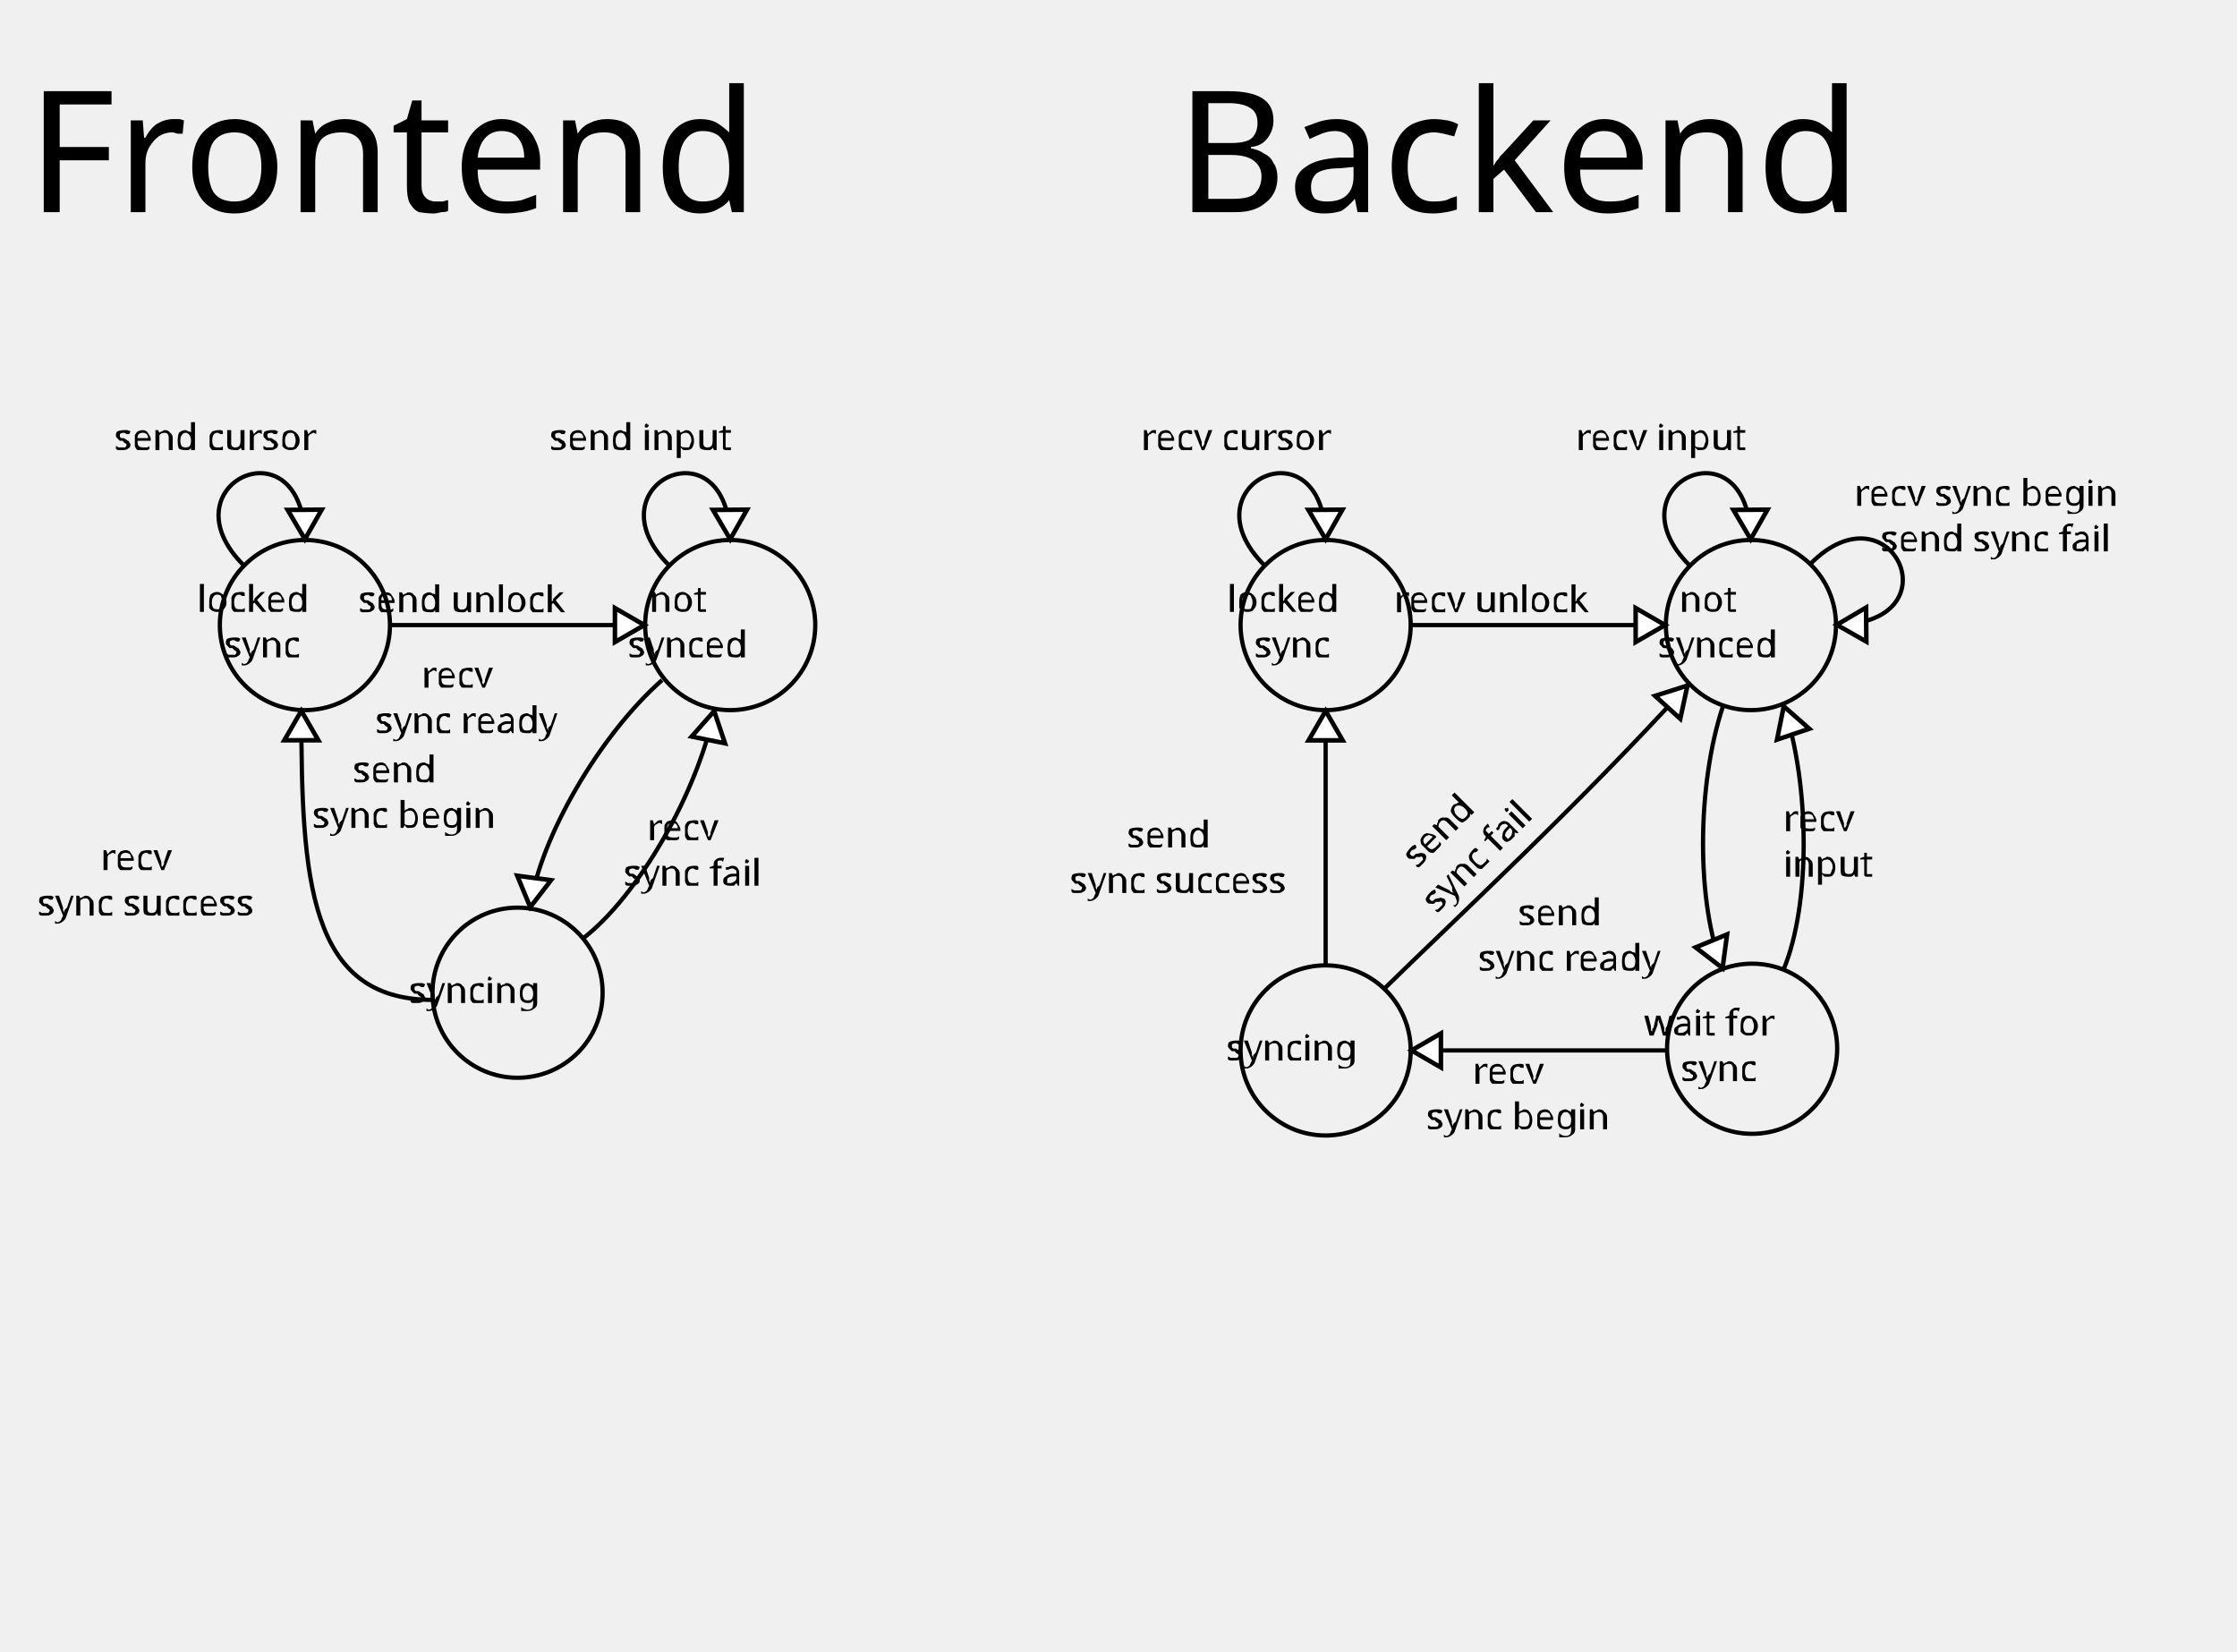
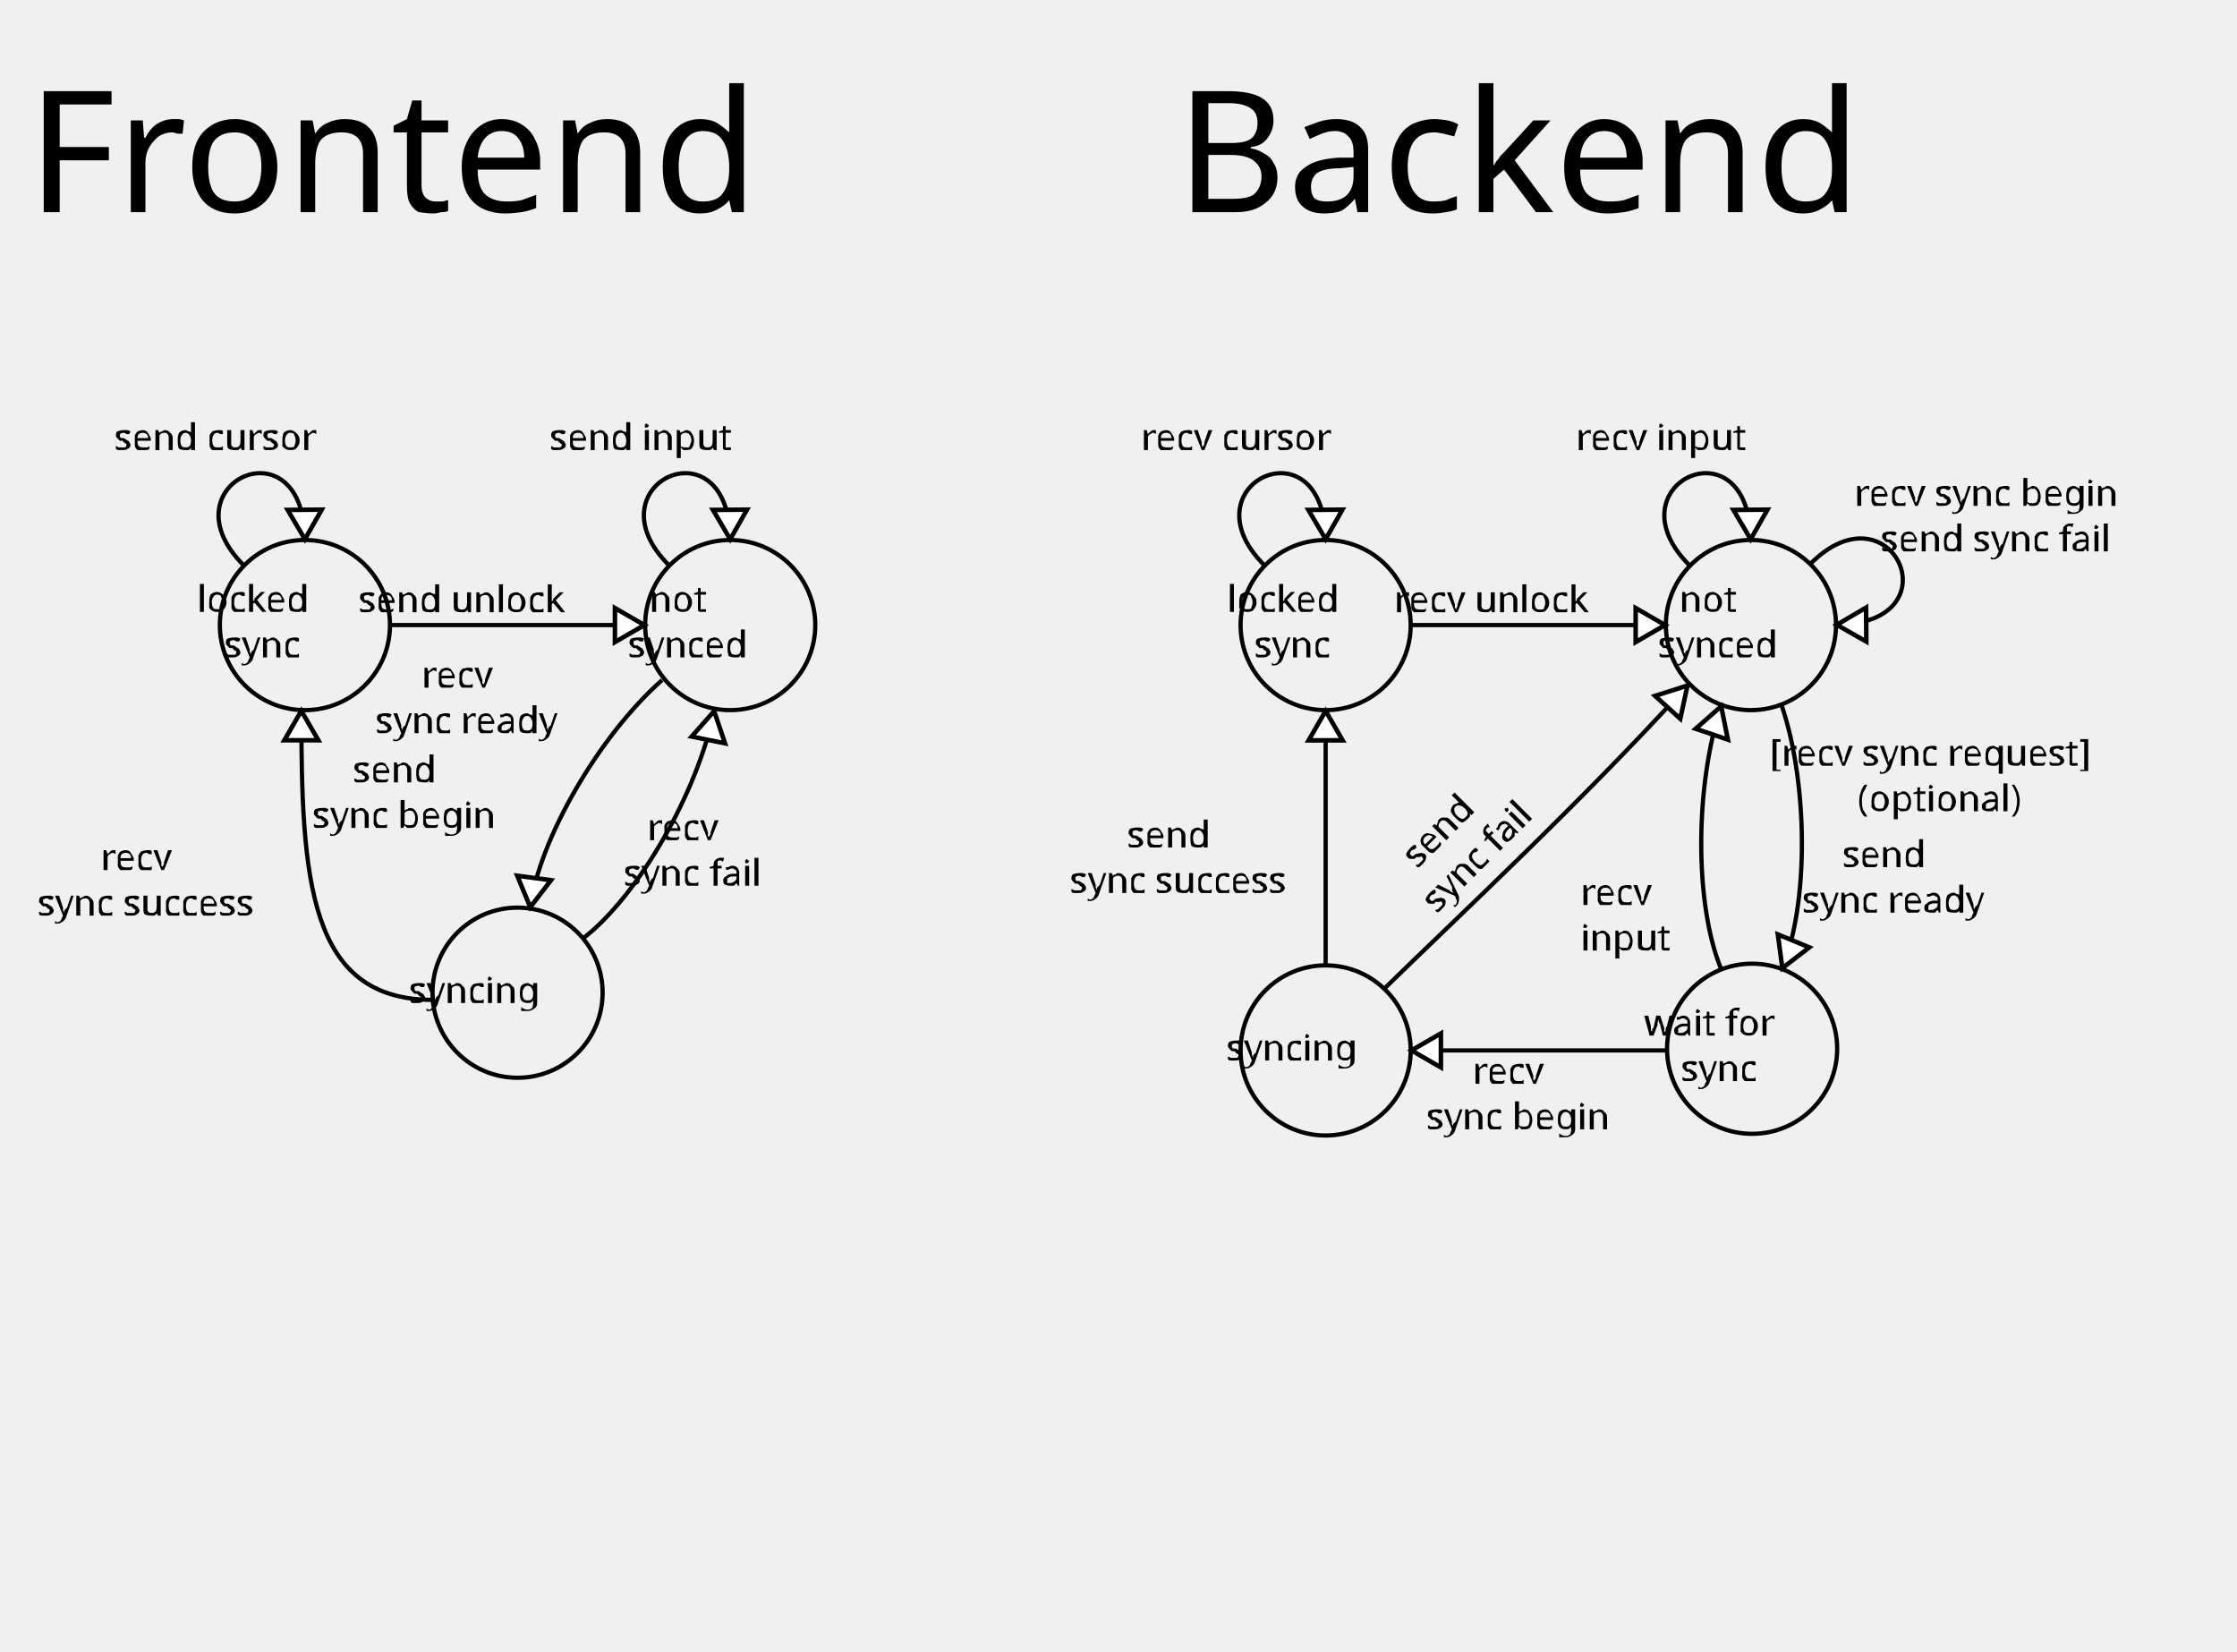
<svg xmlns="http://www.w3.org/2000/svg" width="26.299" height="19.418" id="svg2" version="1.1">
  <defs id="defs4">
    <marker orient="auto" refY="0" refX="0" id="TriangleOutL" style="overflow:visible">
      <path id="path3923" d="m 5.77,0 -8.65,5 0,-10 8.65,5 z" style="fill-rule:evenodd;stroke:#000000;stroke-width:1pt" transform="scale(0.8,0.8)" />
    </marker>
    <marker orient="auto" refY="0" refX="0" id="EmptyTriangleOutL" style="overflow:visible">
      <path id="path3941" d="m 5.77,0 -8.65,5 0,-10 8.65,5 z" style="fill:#ffffff;fill-rule:evenodd;stroke:#000000;stroke-width:1pt" transform="matrix(0.8,0,0,0.8,-4.8,0)" />
    </marker>
    <marker orient="auto" refY="0" refX="0" id="TriangleOutM" style="overflow:visible">
      <path id="path3926" d="m 5.77,0 -8.65,5 0,-10 8.65,5 z" style="fill-rule:evenodd;stroke:#000000;stroke-width:1pt" transform="scale(0.4,0.4)" />
    </marker>
    <marker orient="auto" refY="0" refX="0" id="Arrow1Mend" style="overflow:visible">
      <path id="path3790" d="M 0,0 5,-5 -12.5,0 5,5 0,0 z" style="fill-rule:evenodd;stroke:#000000;stroke-width:1pt" transform="matrix(-0.4,0,0,-0.4,-4,0)" />
    </marker>
    <marker orient="auto" refY="0" refX="0" id="Arrow2Lend" style="overflow:visible">
      <path id="path3802" style="fill-rule:evenodd;stroke-width:0.625;stroke-linejoin:round" d="M 8.719,4.034 -2.207,0.016 8.719,-4.002 c -1.745,2.372 -1.735,5.617 -6e-7,8.035 z" transform="matrix(-1.1,0,0,-1.1,-1.1,0)" />
    </marker>
  </defs>
  <g id="layer1" transform="translate(-329.4154,-365.0143)">
    <g id="g4186">
      <path d="m 346,372.362 c 0,0.552 -0.448,1 -1,1 -0.552,0 -1,-0.448 -1,-1 0,-0.552 0.448,-1 1,-1 0.552,0 1,0.448 1,1 z" id="path2987" style="fill:none;stroke:#000000;stroke-width:0.05;stroke-miterlimit:4;stroke-opacity:1;stroke-dasharray:none" />
      <text id="text3757" y="372.209" x="345.001" style="font-size:0.429px;font-style:normal;font-variant:normal;font-weight:normal;font-stretch:normal;text-align:center;line-height:125%;letter-spacing:0px;word-spacing:0px;text-anchor:middle;fill:#000000;fill-opacity:1;stroke:none;font-family:Fira Sans;-inkscape-font-specification:Fira Sans" xml:space="preserve">
        <tspan y="372.209" x="345.001" id="tspan3759">locked</tspan>
        <tspan id="tspan3761" y="372.745" x="345.001">sync</tspan>
      </text>
    </g>
    <g id="g4208">
      <path transform="translate(5,0)" style="fill:none;stroke:#000000;stroke-width:0.05;stroke-miterlimit:4;stroke-opacity:1;stroke-dasharray:none" id="path3763" d="m 346,372.362 c 0,0.552 -0.448,1 -1,1 -0.552,0 -1,-0.448 -1,-1 0,-0.552 0.448,-1 1,-1 0.552,0 1,0.448 1,1 z" />
      <text xml:space="preserve" style="font-size:0.429px;font-style:normal;font-variant:normal;font-weight:normal;font-stretch:normal;text-align:center;line-height:125%;letter-spacing:0px;word-spacing:0px;text-anchor:middle;fill:#000000;fill-opacity:1;stroke:none;font-family:Fira Sans;-inkscape-font-specification:Fira Sans" x="350.001" y="372.209" id="text3765">
        <tspan x="350.001" y="372.209" id="tspan3769">not</tspan>
        <tspan id="tspan3773" x="350.001" y="372.745">synced</tspan>
      </text>
    </g>
    <g id="g4192">
      <path id="path3775" d="m 346,372.362 3,0" style="fill:none;stroke:#000000;stroke-width:0.05;stroke-linecap:butt;stroke-linejoin:miter;stroke-miterlimit:4;stroke-opacity:1;stroke-dasharray:none;marker-end:url(#EmptyTriangleOutL)" />
      <text xml:space="preserve" style="font-size:0.429px;font-style:normal;font-variant:normal;font-weight:normal;font-stretch:normal;text-align:center;line-height:125%;letter-spacing:0px;word-spacing:0px;text-anchor:middle;fill:#000000;fill-opacity:1;stroke:none;font-family:Fira Sans;-inkscape-font-specification:Fira Sans" x="347.339" y="372.212" id="text5167">
        <tspan x="347.339" y="372.212" id="tspan5171">recv unlock</tspan>
      </text>
    </g>
    <g id="g4197">
      <path id="path5175" d="m 349.283,371.665 c -0.967,-0.954 0.703,-1.732 0.714,-0.303" style="fill:none;stroke:#000000;stroke-width:0.05;stroke-linecap:butt;stroke-linejoin:miter;stroke-miterlimit:4;stroke-opacity:1;stroke-dasharray:none;marker-end:url(#EmptyTriangleOutL)" />
      <text id="text5377" y="370.304" x="349.337" style="font-size:0.429px;font-style:normal;font-variant:normal;font-weight:normal;font-stretch:normal;text-align:center;line-height:125%;letter-spacing:0px;word-spacing:0px;text-anchor:middle;fill:#000000;fill-opacity:1;stroke:none;font-family:Fira Sans;-inkscape-font-specification:Fira Sans" xml:space="preserve">
        <tspan id="tspan5379" y="370.304" x="349.337">recv input</tspan>
      </text>
    </g>
    <g id="g4202">
      <path style="fill:none;stroke:#000000;stroke-width:0.05;stroke-linecap:butt;stroke-linejoin:miter;stroke-miterlimit:4;stroke-opacity:1;stroke-dasharray:none;marker-end:url(#EmptyTriangleOutL)" d="m 350.697,371.645 c 0.954,-0.967 1.732,0.703 0.303,0.714" id="path5375" />
      <text xml:space="preserve" style="font-size:0.429px;font-style:normal;font-variant:normal;font-weight:normal;font-stretch:normal;text-align:center;line-height:125%;letter-spacing:0px;word-spacing:0px;text-anchor:middle;fill:#000000;fill-opacity:1;stroke:none;font-family:Fira Sans;-inkscape-font-specification:Fira Sans" x="353.266" y="370.962" id="text5381">
        <tspan x="353.266" y="370.962" id="tspan5383">recv sync begin</tspan>
        <tspan id="tspan5385" x="353.266" y="371.498">send sync fail</tspan>
      </text>
    </g>
    <g id="g4226">
      <path d="m 346,372.362 c 0,0.552 -0.448,1 -1,1 -0.552,0 -1,-0.448 -1,-1 0,-0.552 0.448,-1 1,-1 0.552,0 1,0.448 1,1 z" id="path5389" style="fill:none;stroke:#000000;stroke-width:0.05;stroke-miterlimit:4;stroke-opacity:1;stroke-dasharray:none" transform="translate(5.013932,4.980282)" />
      <text id="text5391" y="377.19" x="350.015" style="font-size:0.429px;font-style:normal;font-variant:normal;font-weight:normal;font-stretch:normal;text-align:center;line-height:125%;letter-spacing:0px;word-spacing:0px;text-anchor:middle;fill:#000000;fill-opacity:1;stroke:none;font-family:Fira Sans;-inkscape-font-specification:Fira Sans" xml:space="preserve">
        <tspan y="377.19" x="350.015" id="tspan5395">wait for</tspan>
        <tspan id="tspan6551" y="377.725" x="350.015">sync</tspan>
      </text>
    </g>
-     <g id="g4214">
-       <path id="path5403" d="m 349.674,373.308 c -0.312,0.926 -0.319,2.331 -0.004,3.095" style="fill:none;stroke:#000000;stroke-width:0.05;stroke-linecap:butt;stroke-linejoin:miter;stroke-miterlimit:4;stroke-opacity:1;stroke-dasharray:none;marker-start:none;marker-end:url(#EmptyTriangleOutL)" />
-       <text id="text6553" y="375.89" x="348.255" style="font-size:0.429px;font-style:normal;font-variant:normal;font-weight:normal;font-stretch:normal;text-align:center;line-height:125%;letter-spacing:0px;word-spacing:0px;text-anchor:middle;fill:#000000;fill-opacity:1;stroke:none;font-family:Fira Sans;-inkscape-font-specification:Fira Sans" xml:space="preserve">
-         <tspan id="tspan6555" y="375.89" x="348.255">send</tspan>
-         <tspan id="tspan6557" y="376.426" x="348.255">sync ready</tspan>
-       </text>
-     </g>
-     <g id="g4220">
-       <path style="fill:none;stroke:#000000;stroke-width:0.05;stroke-linecap:butt;stroke-linejoin:miter;stroke-miterlimit:4;stroke-opacity:1;stroke-dasharray:none;marker-end:url(#EmptyTriangleOutL)" d="m 350.387,376.403 c 0.315,-0.764 0.308,-2.169 -0.004,-3.095" id="path5407" />
-       <text xml:space="preserve" style="font-size:0.429px;font-style:normal;font-variant:normal;font-weight:normal;font-stretch:normal;text-align:center;line-height:125%;letter-spacing:0px;word-spacing:0px;text-anchor:middle;fill:#000000;fill-opacity:1;stroke:none;font-family:Fira Sans;-inkscape-font-specification:Fira Sans" x="351.301" y="374.785" id="text6559">
-         <tspan x="351.301" y="374.785" id="tspan6563">recv</tspan>
-         <tspan id="tspan6567" x="351.301" y="375.321">input</tspan>
-       </text>
-     </g>
+     <path style="fill:none;stroke:#000000;stroke-width:0.05;stroke-linecap:butt;stroke-linejoin:miter;stroke-miterlimit:4;stroke-opacity:1;stroke-dasharray:none;marker-start:none;marker-end:url(#EmptyTriangleOutL)" d="m 350.362,373.308 c 0.312,0.926 0.319,2.331 0.004,3.095" id="path5403" />
+     <text xml:space="preserve" style="font-size:0.429px;font-style:normal;font-variant:normal;font-weight:normal;font-stretch:normal;text-align:center;line-height:125%;letter-spacing:0px;word-spacing:0px;text-anchor:middle;fill:#000000;fill-opacity:1;stroke:none;font-family:Fira Sans;-inkscape-font-specification:Fira Sans" x="351.954" y="375.209" id="text6553">
+       <tspan x="351.954" y="375.209" id="tspan6555">send</tspan>
+       <tspan x="351.954" y="375.744" id="tspan6557">sync ready</tspan>
+     </text>
+     <path id="path5407" d="m 349.649,376.403 c -0.315,-0.764 -0.308,-2.169 0.004,-3.095" style="fill:none;stroke:#000000;stroke-width:0.05;stroke-linecap:butt;stroke-linejoin:miter;stroke-miterlimit:4;stroke-opacity:1;stroke-dasharray:none;marker-end:url(#EmptyTriangleOutL)" />
+     <text id="text6559" y="375.653" x="348.807" style="font-size:0.429px;font-style:normal;font-variant:normal;font-weight:normal;font-stretch:normal;text-align:center;line-height:125%;letter-spacing:0px;word-spacing:0px;text-anchor:middle;fill:#000000;fill-opacity:1;stroke:none;font-family:Fira Sans;-inkscape-font-specification:Fira Sans" xml:space="preserve">
+       <tspan id="tspan6563" y="375.653" x="348.807">recv</tspan>
+       <tspan y="376.189" x="348.807" id="tspan6567">input</tspan>
+     </text>
    <g id="g4181">
      <path transform="translate(1.5566359e-6,4.999998)" style="fill:none;stroke:#000000;stroke-width:0.05;stroke-miterlimit:4;stroke-opacity:1;stroke-dasharray:none" id="path6569" d="m 346,372.362 c 0,0.552 -0.448,1 -1,1 -0.552,0 -1,-0.448 -1,-1 0,-0.552 0.448,-1 1,-1 0.552,0 1,0.448 1,1 z" />
      <text xml:space="preserve" style="font-size:0.429px;font-style:normal;font-variant:normal;font-weight:normal;font-stretch:normal;text-align:center;line-height:125%;letter-spacing:0px;word-spacing:0px;text-anchor:middle;fill:#000000;fill-opacity:1;stroke:none;font-family:Fira Sans;-inkscape-font-specification:Fira Sans" x="344.994" y="377.483" id="text6571">
        <tspan x="344.994" y="377.483" id="tspan6575">syncing</tspan>
      </text>
    </g>
    <g id="g4232">
      <path id="path6579" d="m 349,377.362 -3,0" style="fill:none;stroke:#000000;stroke-width:0.05;stroke-linecap:butt;stroke-linejoin:miter;stroke-miterlimit:4;stroke-opacity:1;stroke-dasharray:none;marker-end:url(#EmptyTriangleOutL)" />
      <text id="text7155" y="377.754" x="347.65" style="font-size:0.429px;font-style:normal;font-variant:normal;font-weight:normal;font-stretch:normal;text-align:center;writing-mode:lr-tb;text-anchor:middle;fill:#000000;fill-opacity:1;stroke:none;font-family:Fira Sans;-inkscape-font-specification:Fira Sans" xml:space="preserve">
        <tspan y="377.754" x="347.65" id="tspan7157">recv</tspan>
        <tspan id="tspan7163" y="378.29" x="347.708">sync begin </tspan>
      </text>
    </g>
    <text xml:space="preserve" style="font-size:0.5px;font-style:normal;font-variant:normal;font-weight:normal;font-stretch:normal;text-align:center;writing-mode:lr-tb;text-anchor:middle;fill:none;stroke:#000000;stroke-width:0.05;stroke-linecap:butt;stroke-linejoin:miter;stroke-miterlimit:4;stroke-opacity:1;stroke-dasharray:none;font-family:Fira Sans;-inkscape-font-specification:Fira Sans" x="346.498" y="379.143" id="text7159">
      <tspan id="tspan7161" x="346.498" y="379.143" />
    </text>
    <g id="g4238">
      <path id="path6773" d="m 345.693,376.633 c 0.805,-0.789 2.32,-2.194 3.567,-3.567" style="fill:none;stroke:#000000;stroke-width:0.05;stroke-linecap:butt;stroke-linejoin:miter;stroke-miterlimit:4;stroke-opacity:1;stroke-dasharray:none;marker-end:url(#EmptyTriangleOutL)" />
      <text transform="matrix(0.7071068,-0.7071068,0.7071068,0.7071068,0,0)" id="text7165" y="510.043" x="-19.626" style="font-size:0.429px;font-style:normal;font-variant:normal;font-weight:normal;font-stretch:normal;text-align:center;writing-mode:lr-tb;text-anchor:middle;fill:#000000;fill-opacity:1;stroke:none;font-family:Fira Sans;-inkscape-font-specification:Fira Sans" xml:space="preserve">
        <tspan y="510.043" x="-19.626" id="tspan7167">send</tspan>
        <tspan id="tspan7169" y="510.579" x="-19.626">sync fail</tspan>
      </text>
    </g>
    <g id="g4175">
      <path id="path6771" d="m 345,376.362 0,-3" style="fill:none;stroke:#000000;stroke-width:0.05;stroke-linecap:butt;stroke-linejoin:miter;stroke-miterlimit:4;stroke-opacity:1;stroke-dasharray:none;marker-end:url(#EmptyTriangleOutL)" />
      <text id="text7171" y="374.976" x="343.657" style="font-size:0.429px;font-style:normal;font-variant:normal;font-weight:normal;font-stretch:normal;text-align:center;writing-mode:lr-tb;text-anchor:middle;fill:#000000;fill-opacity:1;stroke:none;font-family:Fira Sans;-inkscape-font-specification:Fira Sans" xml:space="preserve">
        <tspan y="374.976" x="343.657" id="tspan7173">send</tspan>
        <tspan id="tspan7175" y="375.512" x="343.657">sync success</tspan>
      </text>
    </g>
    <g id="g4136">
      <g id="g4090">
        <path d="m 346,372.362 c 0,0.552 -0.448,1 -1,1 -0.552,0 -1,-0.448 -1,-1 0,-0.552 0.448,-1 1,-1 0.552,0 1,0.448 1,1 z" id="path7196" style="fill:none;stroke:#000000;stroke-width:0.05;stroke-miterlimit:4;stroke-opacity:1;stroke-dasharray:none" transform="translate(-7,0)" />
        <text id="text7198" y="372.209" x="338.001" style="font-size:0.429px;font-style:normal;font-variant:normal;font-weight:normal;font-stretch:normal;text-align:center;line-height:125%;letter-spacing:0px;word-spacing:0px;text-anchor:middle;fill:#000000;fill-opacity:1;stroke:none;font-family:Fira Sans;-inkscape-font-specification:Fira Sans" xml:space="preserve">
          <tspan id="tspan7202" y="372.209" x="338.001">not</tspan>
          <tspan y="372.745" x="338.001" id="tspan7222">synced</tspan>
        </text>
      </g>
      <g id="g4084">
        <path transform="translate(-12,0)" style="fill:none;stroke:#000000;stroke-width:0.05;stroke-miterlimit:4;stroke-opacity:1;stroke-dasharray:none" id="path7204" d="m 346,372.362 c 0,0.552 -0.448,1 -1,1 -0.552,0 -1,-0.448 -1,-1 0,-0.552 0.448,-1 1,-1 0.552,0 1,0.448 1,1 z" />
        <text xml:space="preserve" style="font-size:0.429px;font-style:normal;font-variant:normal;font-weight:normal;font-stretch:normal;text-align:center;line-height:125%;letter-spacing:0px;word-spacing:0px;text-anchor:middle;fill:#000000;fill-opacity:1;stroke:none;font-family:Fira Sans;-inkscape-font-specification:Fira Sans" x="333.001" y="372.209" id="text7206">
          <tspan id="tspan7208" x="333.001" y="372.209">locked</tspan>
          <tspan x="333.001" y="372.745" id="tspan7210">sync</tspan>
        </text>
      </g>
      <g id="g4096">
        <path d="m 346,372.362 c 0,0.552 -0.448,1 -1,1 -0.552,0 -1,-0.448 -1,-1 0,-0.552 0.448,-1 1,-1 0.552,0 1,0.448 1,1 z" id="path7212" style="fill:none;stroke:#000000;stroke-width:0.05;stroke-miterlimit:4;stroke-opacity:1;stroke-dasharray:none" transform="translate(-9.500001,4.321425)" />
        <text id="text7214" y="376.804" x="335.494" style="font-size:0.429px;font-style:normal;font-variant:normal;font-weight:normal;font-stretch:normal;text-align:center;line-height:125%;letter-spacing:0px;word-spacing:0px;text-anchor:middle;fill:#000000;fill-opacity:1;stroke:none;font-family:Fira Sans;-inkscape-font-specification:Fira Sans" xml:space="preserve">
          <tspan id="tspan7218" y="376.804" x="335.494">syncing</tspan>
        </text>
      </g>
      <g id="g4131">
        <path style="fill:none;stroke:#000000;stroke-width:0.05;stroke-linecap:butt;stroke-linejoin:miter;stroke-miterlimit:4;stroke-opacity:1;stroke-dasharray:none;marker-end:url(#EmptyTriangleOutL)" d="m 334,372.362 3,0" id="path7226" />
        <text xml:space="preserve" style="font-size:0.429px;font-style:normal;font-variant:normal;font-weight:normal;font-stretch:normal;text-align:center;writing-mode:lr-tb;text-anchor:middle;fill:#000000;fill-opacity:1;stroke:none;font-family:Fira Sans;-inkscape-font-specification:Fira Sans" x="335.344" y="372.212" id="text7418">
          <tspan id="tspan7420" x="335.344" y="372.212">send unlock</tspan>
        </text>
      </g>
      <g id="g4125">
        <path style="fill:none;stroke:#000000;stroke-width:0.05;stroke-linecap:butt;stroke-linejoin:miter;stroke-miterlimit:4;stroke-opacity:1;stroke-dasharray:none;marker-end:url(#EmptyTriangleOutL)" d="m 336.269,376.046 c 0.655,-0.504 1.351,-1.725 1.544,-2.682" id="path7424" />
        <text id="text7426" y="374.891" x="338.058" style="font-size:0.429px;font-style:normal;font-variant:normal;font-weight:normal;font-stretch:normal;text-align:center;writing-mode:lr-tb;text-anchor:middle;fill:#000000;fill-opacity:1;stroke:none;font-family:Fira Sans;-inkscape-font-specification:Fira Sans" xml:space="preserve">
          <tspan y="374.891" x="338.058" id="tspan7428">recv</tspan>
          <tspan y="375.427" x="338.058" id="tspan3066">sync fail</tspan>
        </text>
      </g>
      <g id="g4115">
        <path id="path7422" d="m 337.199,373.009 c -0.733,0.646 -1.442,1.859 -1.551,2.678" style="fill:none;stroke:#000000;stroke-width:0.05;stroke-linecap:butt;stroke-linejoin:miter;stroke-miterlimit:4;stroke-opacity:1;stroke-dasharray:none;marker-start:none;marker-end:url(#EmptyTriangleOutL)" />
        <g id="g4107">
          <text id="text3068" y="373.098" x="335.514" style="font-size:0.429px;font-style:normal;font-variant:normal;font-weight:normal;font-stretch:normal;text-align:center;writing-mode:lr-tb;text-anchor:middle;fill:#000000;fill-opacity:1;stroke:none;font-family:Fira Sans;-inkscape-font-specification:Fira Sans" xml:space="preserve">
            <tspan y="373.098" x="335.514" id="tspan3070">recv</tspan>
            <tspan id="tspan3072" y="373.634" x="335.514">sync ready</tspan>
          </text>
          <text id="text3074" y="374.212" x="334.777" style="font-size:0.429px;font-style:normal;font-variant:normal;font-weight:normal;font-stretch:normal;text-align:center;writing-mode:lr-tb;text-anchor:middle;fill:#000000;fill-opacity:1;stroke:none;font-family:Fira Sans;-inkscape-font-specification:Fira Sans" xml:space="preserve">
            <tspan y="374.212" x="334.777" id="tspan3076">send</tspan>
            <tspan id="tspan3078" y="374.748" x="334.777">sync begin</tspan>
          </text>
        </g>
      </g>
      <g id="g4101">
        <path style="fill:none;stroke:#000000;stroke-width:0.05;stroke-linecap:butt;stroke-linejoin:miter;stroke-miterlimit:4;stroke-opacity:1;stroke-dasharray:none;marker-end:url(#EmptyTriangleOutL)" d="m 334.504,376.768 c -1.459,0 -1.546,-1.409 -1.546,-3.407" id="path3080" />
        <text xml:space="preserve" style="font-size:0.429px;font-style:normal;font-variant:normal;font-weight:normal;font-stretch:normal;text-align:center;writing-mode:lr-tb;text-anchor:middle;fill:#000000;fill-opacity:1;stroke:none;font-family:Fira Sans;-inkscape-font-specification:Fira Sans" x="331.632" y="375.242" id="text4070">
          <tspan id="tspan4072" x="331.632" y="375.242">recv</tspan>
          <tspan x="331.632" y="375.777" id="tspan4074">sync success</tspan>
        </text>
      </g>
    </g>
    <text xml:space="preserve" style="font-size:2px;font-style:normal;font-variant:normal;font-weight:normal;font-stretch:normal;text-align:center;writing-mode:lr-tb;text-anchor:middle;fill:#000000;fill-opacity:1;stroke:none;font-family:Fira Sans;-inkscape-font-specification:Fira Sans" x="335.334" y="367.51" id="text4076">
      <tspan id="tspan4078" x="335.334" y="367.51">Frontend</tspan>
    </text>
    <text xml:space="preserve" style="font-size:2px;font-style:normal;font-variant:normal;font-weight:normal;font-stretch:normal;text-align:center;writing-mode:lr-tb;text-anchor:middle;fill:#000000;fill-opacity:1;stroke:none;font-family:Fira Sans;-inkscape-font-specification:Fira Sans" x="348.566" y="367.51" id="text4080">
      <tspan id="tspan4082" x="348.566" y="367.51">Backend</tspan>
    </text>
    <text xml:space="preserve" style="font-size:0.8px;font-style:normal;font-variant:normal;font-weight:normal;font-stretch:normal;text-align:center;writing-mode:lr-tb;text-anchor:middle;fill:#000000;fill-opacity:1;stroke:none;font-family:Fira Sans;-inkscape-font-specification:Fira Sans" x="336.728" y="382.41" id="text4244">
      <tspan id="tspan4246" x="336.728" y="382.41" />
    </text>
    <g id="g4276" transform="translate(-0.2841054,2.055045)">
      <flowRoot transform="translate(-0.46421,-0.06313453)" style="font-size:0.5px;font-style:normal;font-variant:normal;font-weight:normal;font-stretch:normal;text-align:start;line-height:125%;writing-mode:lr-tb;text-anchor:start;fill:#000000;fill-opacity:1;stroke:none;font-family:Fira Sans;-inkscape-font-specification:Fira Sans" id="flowRoot4248" xml:space="preserve">
        <flowRegion id="flowRegion4250">
          <rect ry="0" style="font-size:0.5px;text-align:start;line-height:125%;writing-mode:lr-tb;text-anchor:start" y="378.811" x="332.156" height="2.336" width="21.325" id="rect4252" />
        </flowRegion>
        <flowPara id="flowPara4256">State transitions marked with recv will be taken only when one of the named message(s) are received. Other transitions may be taken based on events external to the protocol.</flowPara>
      </flowRoot>
      <flowRoot transform="translate(-0.45096,-2.308837)" style="font-size:0.5px;font-style:normal;font-variant:normal;font-weight:normal;font-stretch:normal;text-align:start;line-height:125%;writing-mode:lr-tb;text-anchor:start;fill:#000000;fill-opacity:1;stroke:none;font-family:Fira Sans;-inkscape-font-specification:Fira Sans" id="flowRoot4264" xml:space="preserve">
        <flowRegion id="flowRegion4266">
          <rect style="font-size:0.5px;line-height:125%" y="382.473" x="332.119" height="1.705" width="21.349" id="rect4268" />
        </flowRegion>
        <flowPara id="flowPara4270">Only when a transition marked with send is taken, will the named message be sent. Otherwise, no message will be sent.</flowPara>
      </flowRoot>
    </g>
    <g id="g4297" transform="translate(0.02409,0)">
      <path style="fill:none;stroke:#000000;stroke-width:0.05;stroke-linecap:butt;stroke-linejoin:miter;stroke-miterlimit:4;stroke-opacity:1;stroke-dasharray:none;marker-end:url(#EmptyTriangleOutL)" d="m 337.262,371.665 c -0.967,-0.954 0.703,-1.732 0.714,-0.303" id="path4288" />
      <text xml:space="preserve" style="font-size:0.429px;font-style:normal;font-variant:normal;font-weight:normal;font-stretch:normal;text-align:center;line-height:125%;letter-spacing:0px;word-spacing:0px;text-anchor:middle;fill:#000000;fill-opacity:1;stroke:none;font-family:Fira Sans;-inkscape-font-specification:Fira Sans" x="337.317" y="370.304" id="text4290">
        <tspan x="337.317" y="370.304" id="tspan4292">send input</tspan>
      </text>
    </g>
    <g id="g4302" transform="translate(-4.97591,0)">
      <path id="path4304" d="m 337.262,371.665 c -0.967,-0.954 0.703,-1.732 0.714,-0.303" style="fill:none;stroke:#000000;stroke-width:0.05;stroke-linecap:butt;stroke-linejoin:miter;stroke-miterlimit:4;stroke-opacity:1;stroke-dasharray:none;marker-end:url(#EmptyTriangleOutL)" />
      <text id="text4306" y="370.304" x="337.317" style="font-size:0.429px;font-style:normal;font-variant:normal;font-weight:normal;font-stretch:normal;text-align:center;line-height:125%;letter-spacing:0px;word-spacing:0px;text-anchor:middle;fill:#000000;fill-opacity:1;stroke:none;font-family:Fira Sans;-inkscape-font-specification:Fira Sans" xml:space="preserve">
        <tspan id="tspan4308" y="370.304" x="337.317">send cursor</tspan>
      </text>
    </g>
    <g transform="translate(7.02409,0)" id="g4310">
      <path style="fill:none;stroke:#000000;stroke-width:0.05;stroke-linecap:butt;stroke-linejoin:miter;stroke-miterlimit:4;stroke-opacity:1;stroke-dasharray:none;marker-end:url(#EmptyTriangleOutL)" d="m 337.262,371.665 c -0.967,-0.954 0.703,-1.732 0.714,-0.303" id="path4312" />
      <text xml:space="preserve" style="font-size:0.429px;font-style:normal;font-variant:normal;font-weight:normal;font-stretch:normal;text-align:center;line-height:125%;letter-spacing:0px;word-spacing:0px;text-anchor:middle;fill:#000000;fill-opacity:1;stroke:none;font-family:Fira Sans;-inkscape-font-specification:Fira Sans" x="337.317" y="370.304" id="text4314">
        <tspan x="337.317" y="370.304" id="tspan4316">recv cursor</tspan>
      </text>
    </g>
+     <text xml:space="preserve" style="font-size:0.429px;font-style:normal;font-variant:normal;font-weight:normal;font-stretch:normal;text-align:center;writing-mode:lr-tb;text-anchor:middle;fill:#000000;fill-opacity:1;stroke:none;font-family:Fira Sans;-inkscape-font-specification:Fira Sans" x="352.497" y="374.016" id="text3117">
+       <tspan x="352.497" y="374.016" id="tspan3121">[recv sync request]</tspan>
+       <tspan x="352.497" y="374.552" id="tspan3145">(optional)</tspan>
+     </text>
  </g>
</svg>
